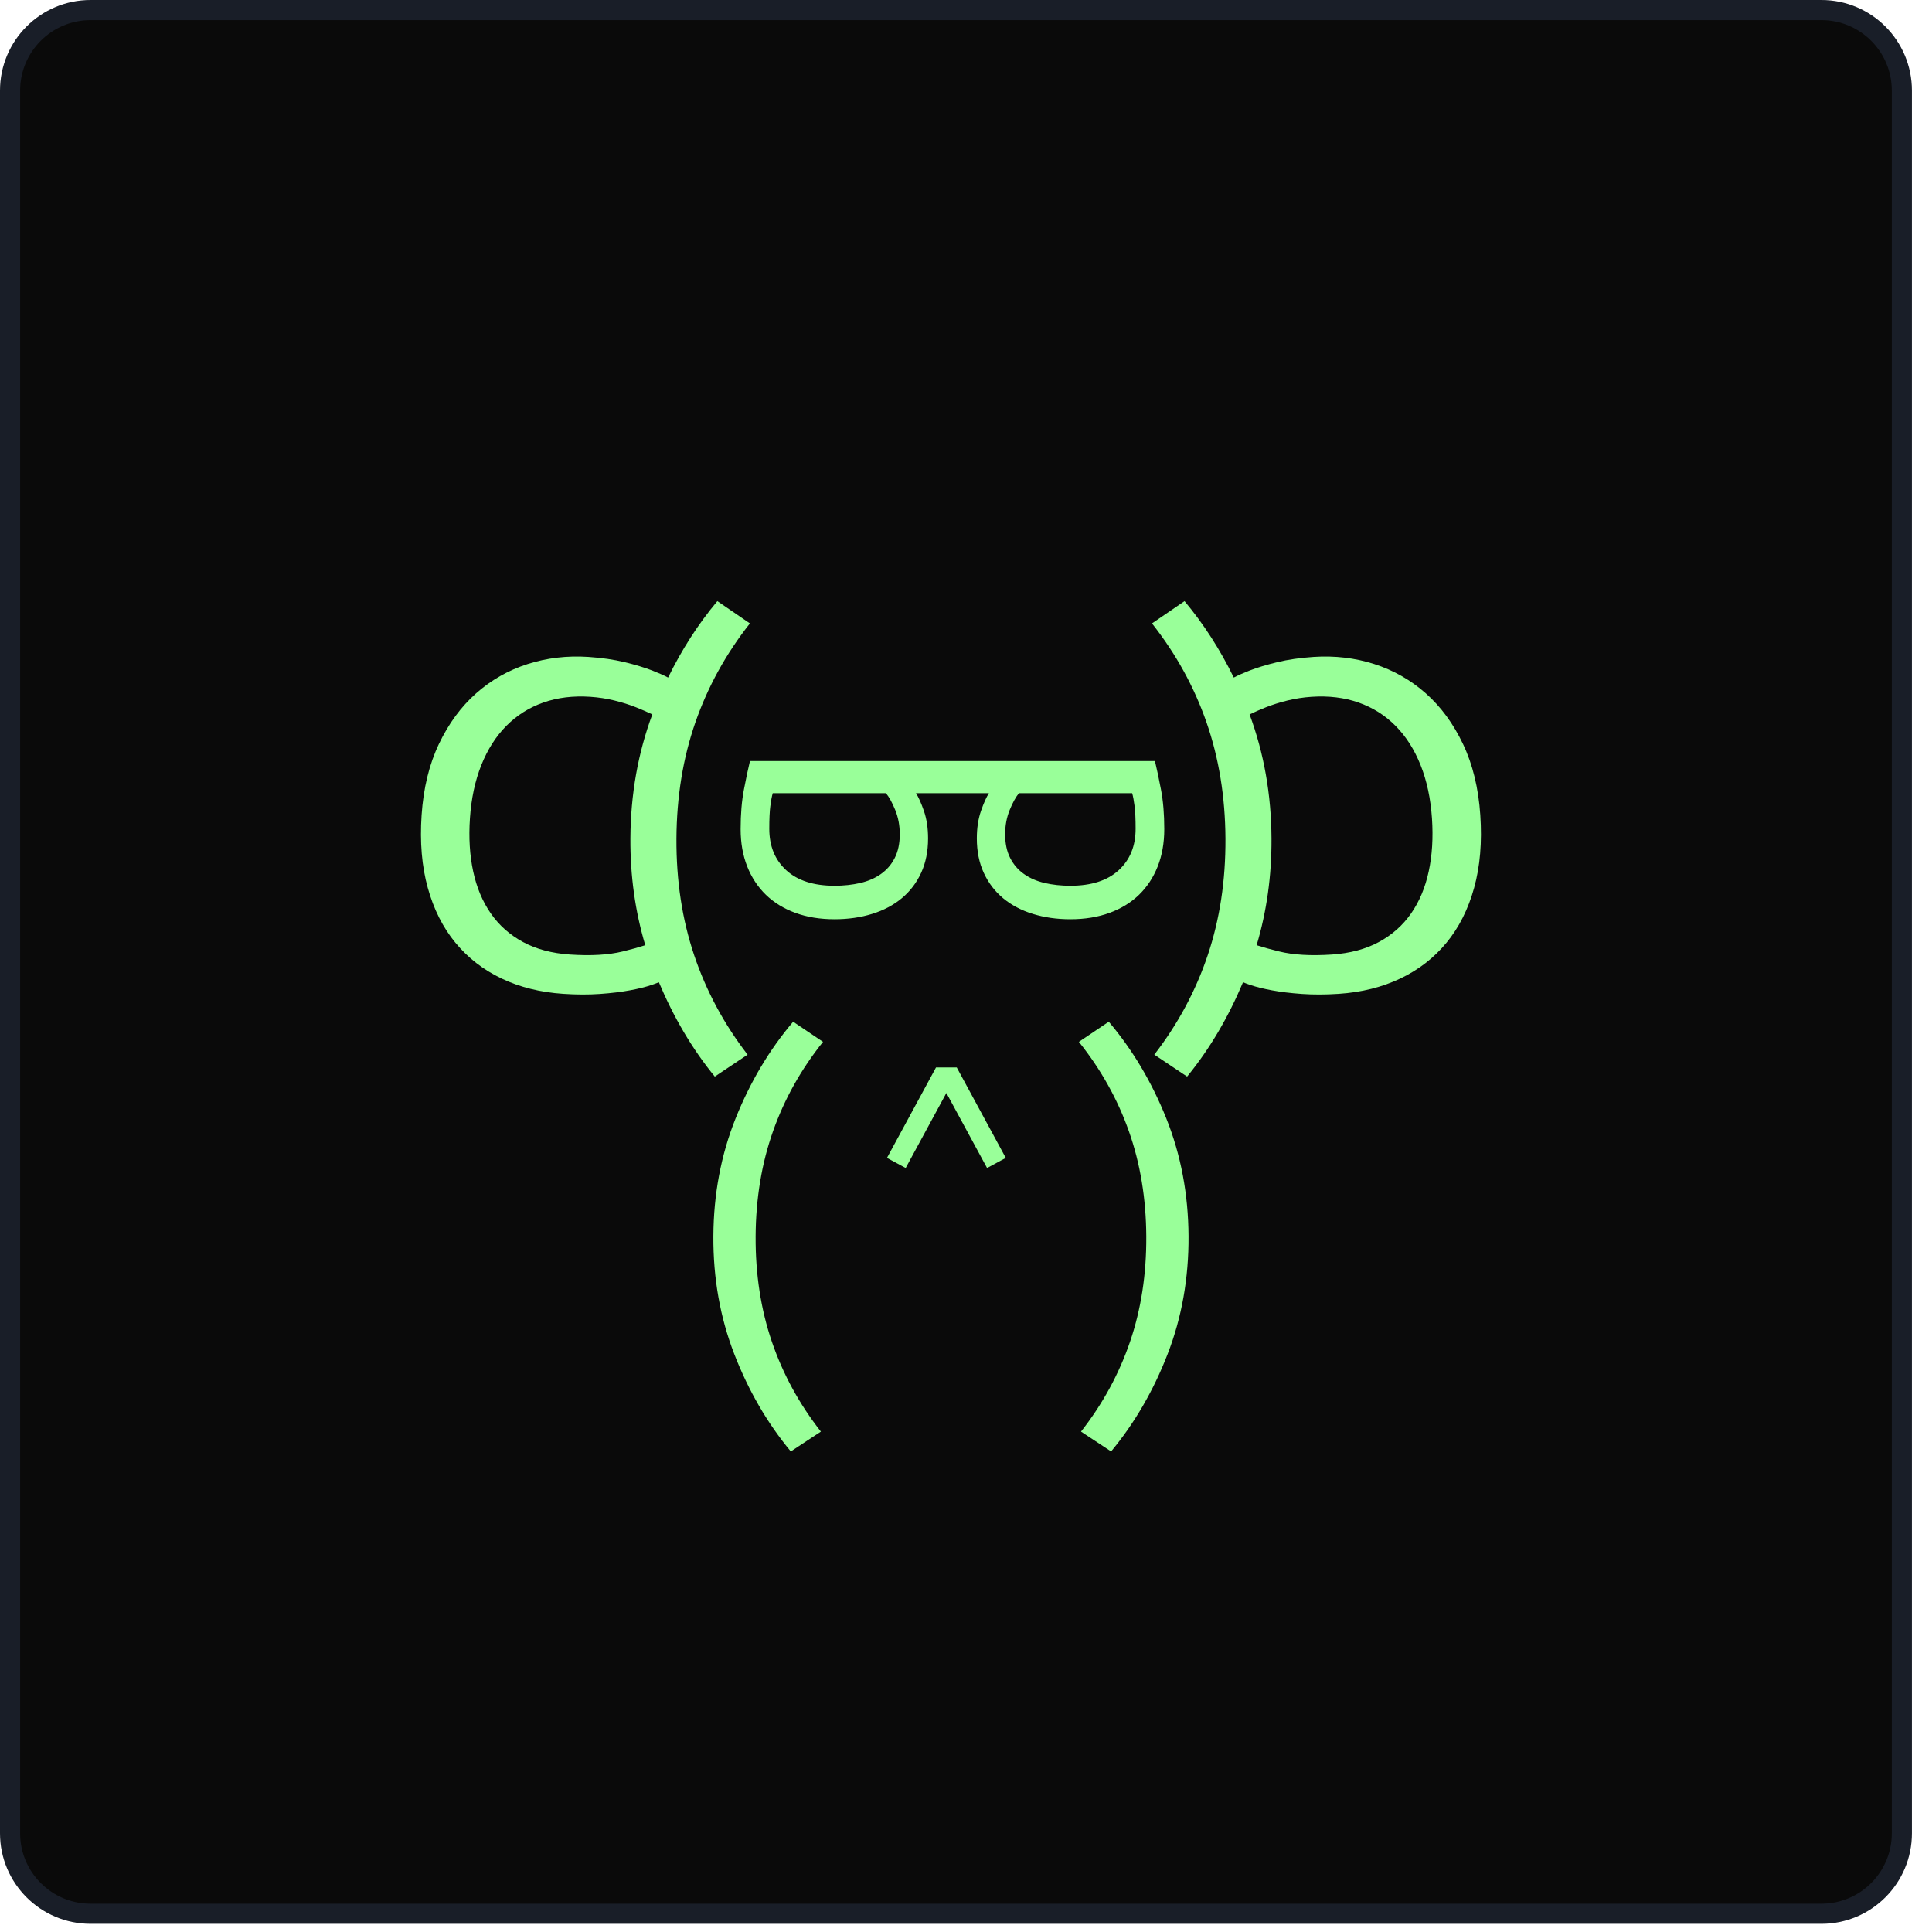
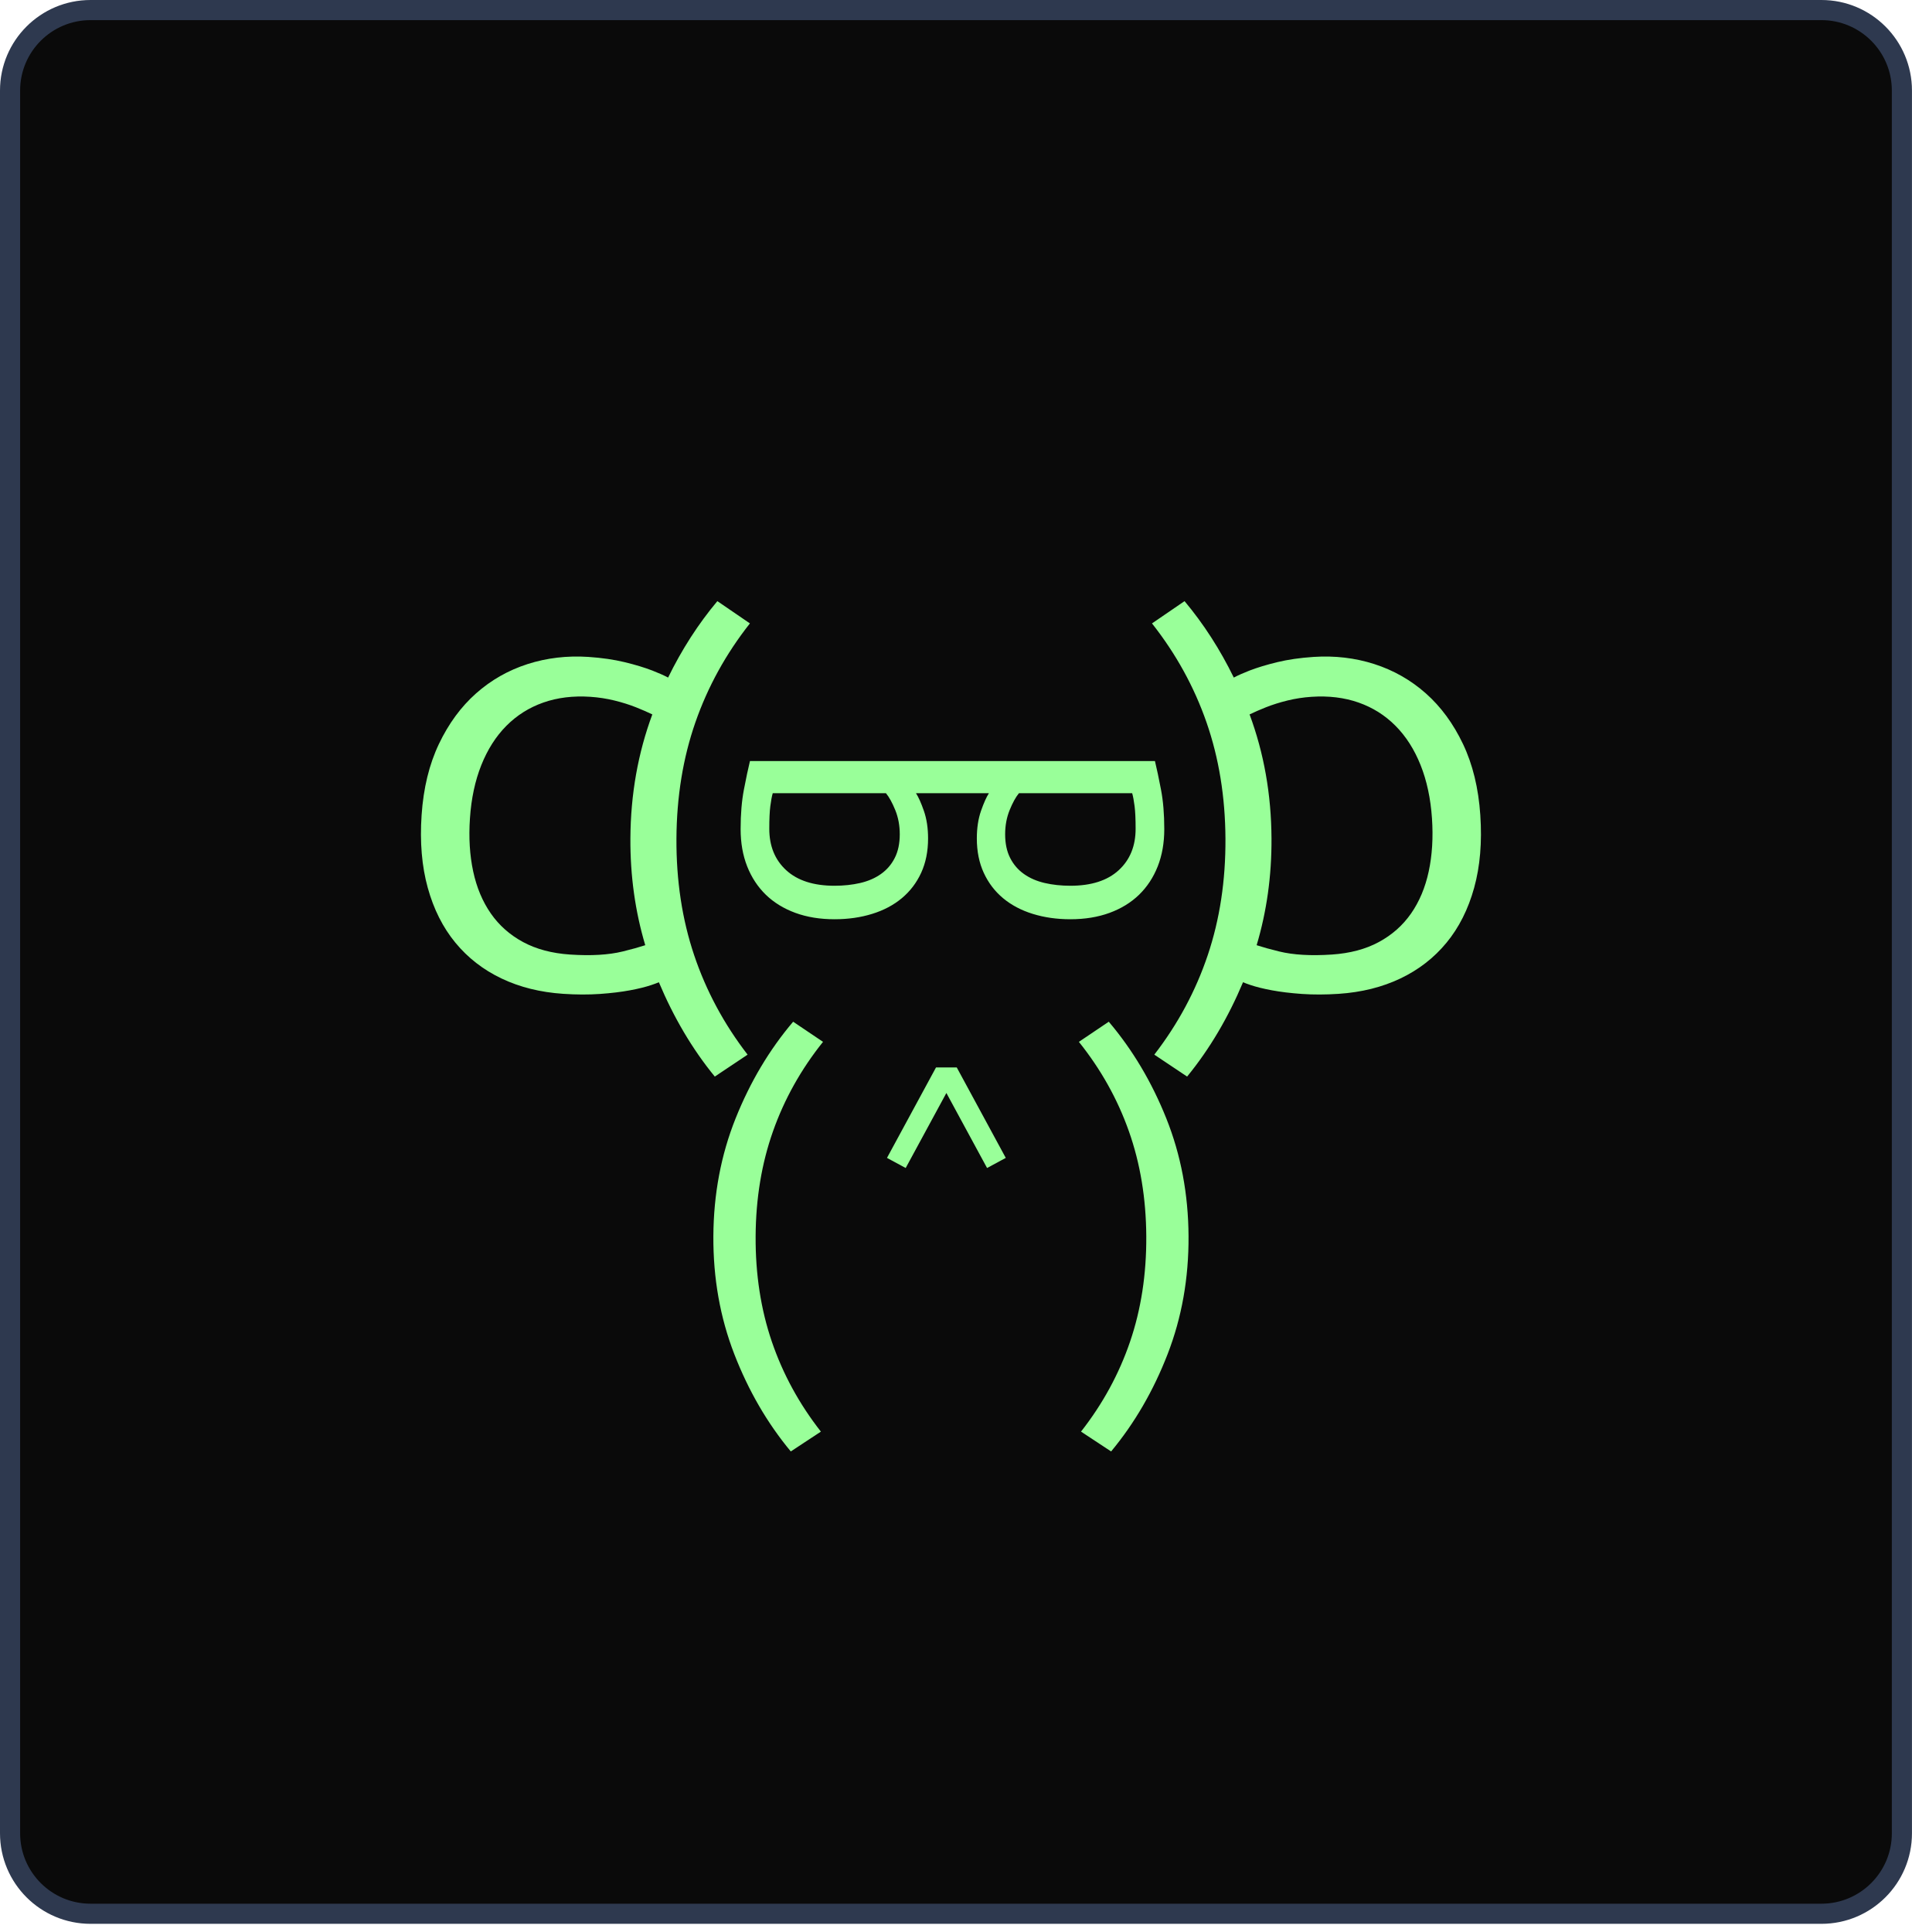
<svg xmlns="http://www.w3.org/2000/svg" width="190px" height="192px" viewBox="0 0 190 192" version="1.1">
  <g id="Symbols" stroke="none" stroke-width="1" fill="none" fill-rule="evenodd">
    <g id="Group-18">
      <g id="Group-15">
        <g id="Avatar/Base">
          <path d="" id="Path-2" stroke="#979797" stroke-width="1" />
-           <rect id="Rectangle" stroke="#191E28" stroke-width="2" fill="#0A0A0A" fill-rule="evenodd" x="1" y="1" width="188" height="189.188" rx="8" />
+           <rect id="Rectangle" stroke="#2e394f" stroke-width="2" fill="#0A0A0A" fill-rule="evenodd" x="1" y="1" width="188" height="189.188" rx="8" />
        </g>
        <g id="Avatar/Programador" transform="translate(15, 14)" fill="#99FF99">
          <path d="M46.874,80.558 C47.771,80.34 48.509,80.132 49.122,79.933 C48.123,76.587 47.625,73.052 47.645,69.319 C47.669,64.936 48.401,60.831 49.824,56.997 C49.343,56.767 48.811,56.533 48.214,56.295 C47.559,56.034 46.841,55.808 46.057,55.615 C45.274,55.424 44.477,55.302 43.669,55.248 C41.959,55.134 40.4,55.324 38.992,55.819 C37.583,56.314 36.36,57.085 35.321,58.131 C34.282,59.177 33.453,60.477 32.832,62.031 C32.211,63.585 31.833,65.35 31.7,67.324 C31.57,69.237 31.677,70.994 32.022,72.597 C32.365,74.2 32.951,75.594 33.776,76.781 C34.602,77.967 35.67,78.912 36.981,79.62 C38.292,80.328 39.849,80.741 41.652,80.862 C43.736,81.001 45.476,80.899 46.874,80.558 Z M52.221,69.343 C52.199,73.509 52.785,77.368 53.98,80.922 C55.174,84.474 56.945,87.77 59.291,90.81 L56.032,92.989 C53.776,90.234 51.94,87.095 50.476,83.615 C50.274,83.699 50.03,83.789 49.74,83.887 C49.166,84.081 48.451,84.259 47.596,84.417 C46.742,84.577 45.75,84.697 44.621,84.777 C43.49,84.856 42.273,84.853 40.966,84.765 C38.696,84.614 36.653,84.106 34.839,83.241 C33.023,82.377 31.494,81.19 30.253,79.682 C29.012,78.176 28.096,76.355 27.508,74.225 C26.917,72.094 26.714,69.687 26.896,67.004 C27.077,64.319 27.651,61.964 28.616,59.937 C29.581,57.91 30.812,56.235 32.307,54.909 C33.802,53.583 35.508,52.613 37.423,51.996 C39.34,51.381 41.355,51.144 43.47,51.283 C44.807,51.374 46.005,51.547 47.065,51.803 C48.126,52.059 49.044,52.338 49.821,52.637 C50.44,52.877 50.961,53.109 51.392,53.336 C52.753,50.55 54.381,48.016 56.286,45.74 L59.522,47.954 C57.143,50.967 55.337,54.245 54.104,57.785 C52.872,61.326 52.244,65.179 52.221,69.343 Z M60.089,108.871 C60.069,112.636 60.606,116.125 61.702,119.336 C62.799,122.547 64.423,125.526 66.575,128.273 L63.584,130.243 C61.252,127.436 59.381,124.213 57.971,120.574 C56.56,116.935 55.867,113.027 55.89,108.849 C55.913,104.673 56.649,100.773 58.099,97.147 C59.548,93.523 61.455,90.32 63.818,87.537 L66.787,89.538 C64.605,92.262 62.947,95.224 61.817,98.424 C60.685,101.624 60.11,105.107 60.089,108.871 Z M80.076,92.08 L84.948,101.071 L83.089,102.075 L79.046,94.619 L75.002,102.075 L73.143,101.071 L78.016,92.08 L80.076,92.08 Z M109.877,79.933 C110.49,80.132 111.229,80.34 112.126,80.558 C113.524,80.899 115.265,81.001 117.347,80.862 C119.151,80.741 120.708,80.328 122.019,79.62 C123.329,78.913 124.398,77.967 125.224,76.781 C126.049,75.594 126.635,74.2 126.978,72.597 C127.323,70.994 127.43,69.237 127.301,67.324 C127.167,65.35 126.789,63.586 126.168,62.031 C125.547,60.477 124.718,59.177 123.678,58.131 C122.64,57.085 121.416,56.314 120.008,55.819 C118.6,55.324 117.041,55.134 115.331,55.248 C114.522,55.302 113.726,55.424 112.942,55.615 C112.159,55.809 111.441,56.034 110.785,56.295 C110.188,56.533 109.657,56.767 109.176,56.997 C110.599,60.832 111.331,64.936 111.354,69.319 C111.374,73.052 110.876,76.588 109.877,79.933 Z M105.019,80.922 C106.214,77.368 106.8,73.509 106.778,69.343 C106.755,65.179 106.127,61.326 104.895,57.785 C103.662,54.245 101.856,50.967 99.478,47.954 L102.713,45.74 C104.618,48.016 106.247,50.55 107.607,53.336 C108.038,53.109 108.559,52.877 109.179,52.637 C109.956,52.338 110.874,52.059 111.934,51.803 C112.994,51.547 114.194,51.374 115.53,51.284 C117.646,51.144 119.66,51.381 121.576,51.996 C123.492,52.613 125.197,53.584 126.693,54.909 C128.188,56.235 129.419,57.91 130.384,59.937 C131.349,61.964 131.923,64.32 132.104,67.004 C132.286,69.687 132.083,72.094 131.493,74.225 C130.904,76.356 129.988,78.176 128.747,79.683 C127.506,81.19 125.977,82.377 124.161,83.241 C122.346,84.106 120.303,84.614 118.034,84.766 C116.727,84.853 115.509,84.856 114.379,84.777 C113.249,84.697 112.258,84.577 111.403,84.417 C110.549,84.259 109.834,84.081 109.259,83.887 C108.97,83.789 108.725,83.699 108.524,83.615 C107.06,87.096 105.223,90.234 102.968,92.989 L99.708,90.81 C102.054,87.77 103.825,84.474 105.019,80.922 Z M97.183,98.424 C96.053,95.224 94.395,92.263 92.213,89.538 L95.183,87.537 C97.545,90.32 99.452,93.523 100.901,97.147 C102.351,100.773 103.087,104.673 103.11,108.849 C103.133,113.027 102.44,116.935 101.029,120.574 C99.619,124.213 97.748,127.436 95.416,130.243 L92.425,128.273 C94.577,125.526 96.202,122.547 97.298,119.336 C98.394,116.125 98.931,112.636 98.911,108.871 C98.89,105.107 98.315,101.624 97.183,98.424 Z M96.171,72.48 C97.291,71.451 97.851,70.077 97.851,68.361 C97.851,67.401 97.818,66.65 97.748,66.113 C97.681,65.575 97.599,65.146 97.509,64.827 L86.257,64.827 C85.937,65.215 85.629,65.775 85.331,66.508 C85.034,67.24 84.885,68.041 84.885,68.91 C84.885,69.825 85.051,70.61 85.383,71.262 C85.714,71.914 86.171,72.446 86.755,72.857 C87.338,73.27 88.024,73.567 88.813,73.751 C89.602,73.933 90.454,74.025 91.369,74.025 C93.449,74.025 95.05,73.51 96.171,72.48 Z M73.915,71.262 C74.247,70.61 74.413,69.825 74.413,68.91 C74.413,68.041 74.264,67.24 73.967,66.508 C73.669,65.775 73.361,65.215 73.041,64.827 L61.79,64.827 C61.699,65.146 61.618,65.575 61.55,66.113 C61.48,66.65 61.447,67.401 61.447,68.361 C61.447,70.077 62.007,71.451 63.127,72.48 C64.248,73.51 65.849,74.025 67.929,74.025 C68.844,74.025 69.697,73.933 70.486,73.751 C71.274,73.567 71.961,73.27 72.543,72.857 C73.127,72.446 73.584,71.914 73.915,71.262 Z M100.372,64.466 C100.59,65.598 100.699,66.908 100.699,68.396 C100.699,69.769 100.481,71.004 100.047,72.103 C99.613,73.2 98.995,74.139 98.195,74.918 C97.394,75.695 96.416,76.295 95.262,76.719 C94.107,77.142 92.809,77.354 91.369,77.354 C90.019,77.354 88.773,77.176 87.63,76.821 C86.485,76.468 85.502,75.947 84.679,75.261 C83.856,74.574 83.216,73.733 82.759,72.738 C82.301,71.742 82.072,70.604 82.072,69.323 C82.072,68.293 82.21,67.383 82.483,66.594 C82.759,65.805 83.021,65.215 83.273,64.827 L83.16,64.827 L76.138,64.827 L76.025,64.827 C76.277,65.215 76.54,65.805 76.814,66.594 C77.088,67.383 77.226,68.293 77.226,69.323 C77.226,70.604 76.997,71.742 76.54,72.738 C76.082,73.733 75.442,74.574 74.619,75.261 C73.796,75.947 72.812,76.468 71.668,76.821 C70.525,77.176 69.279,77.354 67.929,77.354 C66.489,77.354 65.191,77.142 64.036,76.719 C62.882,76.295 61.904,75.695 61.103,74.918 C60.303,74.139 59.685,73.2 59.251,72.103 C58.817,71.004 58.599,69.769 58.599,68.396 C58.599,66.908 58.708,65.598 58.925,64.466 C59.143,63.333 59.343,62.389 59.526,61.634 L76.138,61.634 L83.16,61.634 L99.772,61.634 C99.954,62.389 100.156,63.333 100.372,64.466 Z" id="Combined-Shape" />
        </g>
      </g>
    </g>
  </g>
</svg>
